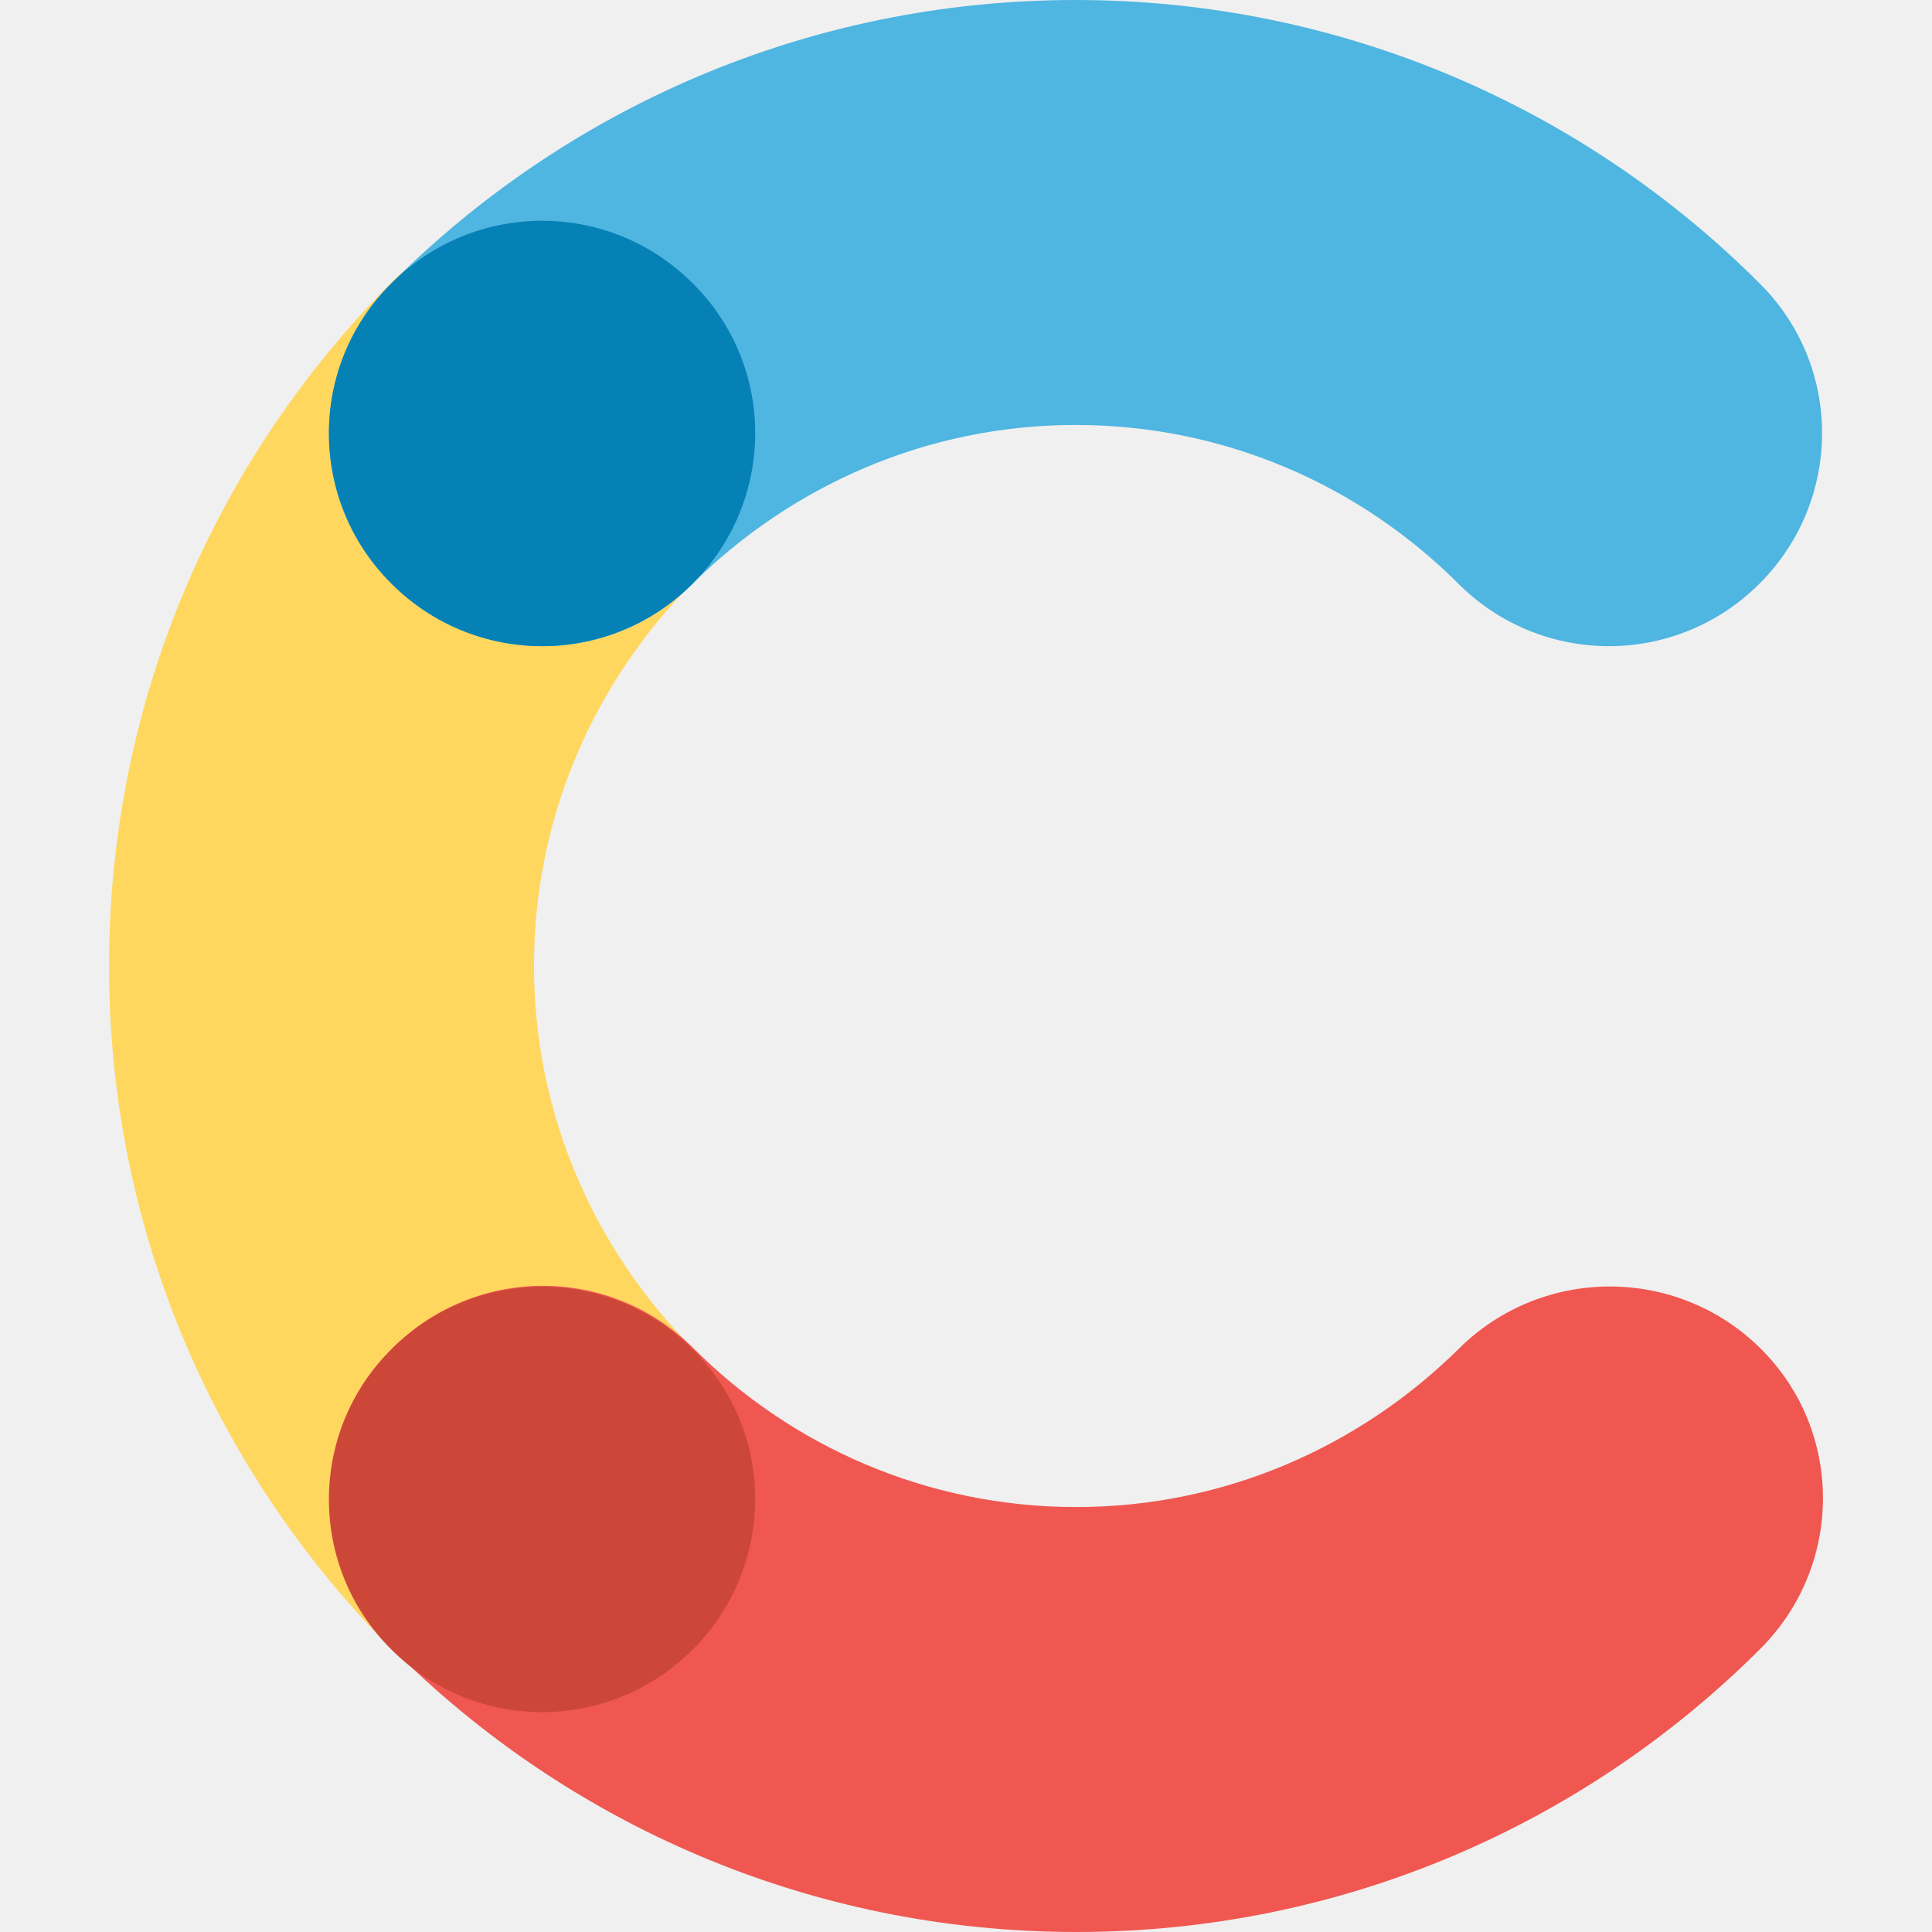
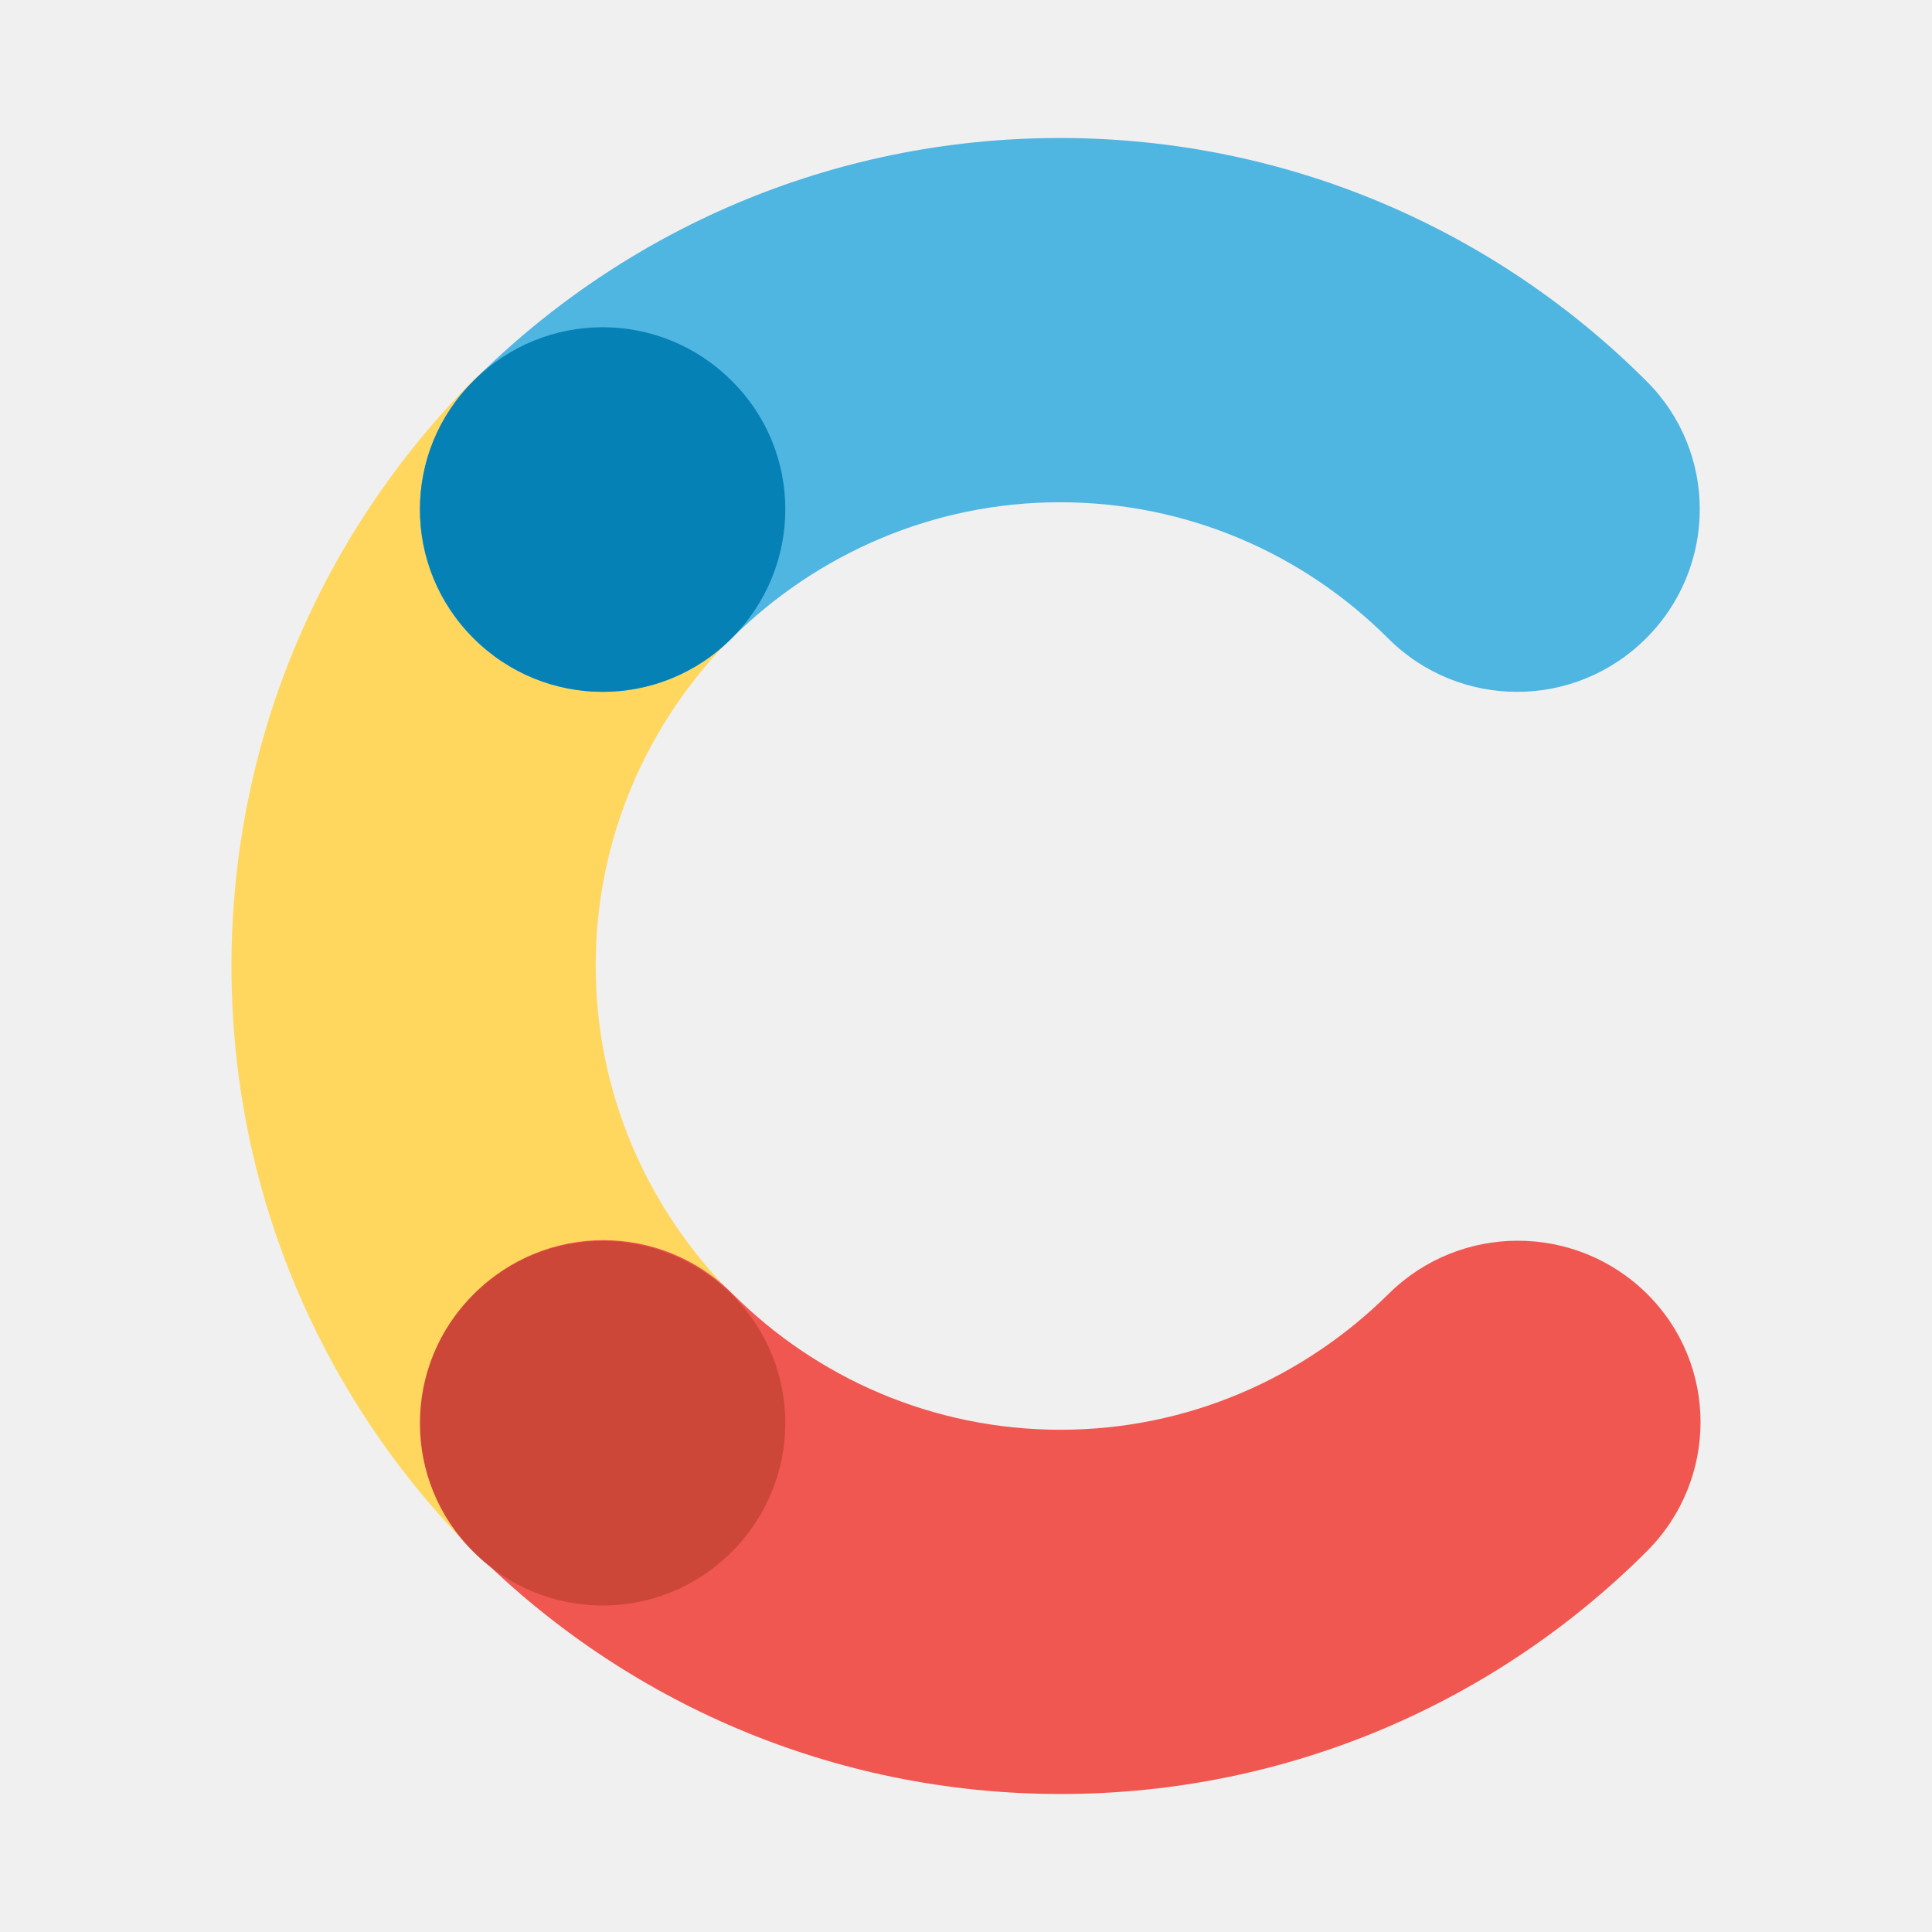
- <svg xmlns="http://www.w3.org/2000/svg" version="1.1" x="0px" y="0px" viewBox="0 0 28 28" xml:space="preserve" id="svg52" width="28" height="28">
+ <svg xmlns="http://www.w3.org/2000/svg" height="28" width="28" id="svg52" xml:space="preserve" viewBox="0 0 28 28" y="0px" x="0px" version="1.1">
  <defs id="defs56" />
-   <style type="text/css" id="style10">
+   <style id="style10" type="text/css">
	.st0{fill:#FFFFFF;}
	.st1{fill:#FFD75F;}
	.st2{fill:#4FB5E1;}
	.st3{fill:#F05751;}
	.st4{fill:#0681B6;}
	.st5{fill:#CD4739;}
</style>
-   <g id="Mark_w_x2F_o_shadow__x28_wht_x29_" transform="translate(-274,-89.3)">
+   <g transform="translate(-274,-89.3)" id="Mark_w_x2F_o_shadow__x28_wht_x29_">
    <g id="g49">
-       <g id="g47" transform="matrix(0.1299304,0,0,0.1299304,263.3668,77.69722)">
-         <path class="st1" d="m 159.1,239.7 v 0 c -10.9,-11 -17.7,-26 -17.7,-42.7 0,-16.7 6.8,-31.7 17.7,-42.7 v 0 c 9.3,-9.3 9.3,-24.3 0,-33.5 -9.3,-9.3 -24.3,-9.3 -33.6,0 C 106,140.4 94,167.3 94,197.1 c 0,29.8 12.1,56.7 31.6,76.2 9.3,9.3 24.3,9.3 33.6,0 9.2,-9.3 9.2,-24.3 -0.1,-33.6 0,0 0,0 0,0 z" id="path37" />
-         <path class="st2" d="m 159.1,154.4 v 0 c 11,-10.9 26.1,-17.7 42.7,-17.7 16.7,0 31.8,6.8 42.7,17.7 v 0 c 9.3,9.3 24.3,9.3 33.6,0 9.3,-9.3 9.3,-24.3 0,-33.5 -19.5,-19.5 -46.5,-31.6 -76.3,-31.6 -29.8,0 -56.8,12.1 -76.3,31.6 -9.3,9.3 -9.3,24.3 0,33.5 9.3,9.3 24.4,9.3 33.6,0 0,0 0,0 0,0 z" id="path39" />
-         <path class="st3" d="m 244.6,239.7 v 0 c -11,10.9 -26.1,17.7 -42.7,17.7 -16.7,0 -31.8,-6.8 -42.7,-17.7 v 0 c -9.3,-9.3 -24.3,-9.3 -33.6,0 -9.3,9.3 -9.3,24.3 0,33.5 19.5,19.5 46.5,31.6 76.3,31.6 29.8,0 56.8,-12.1 76.3,-31.6 9.3,-9.3 9.3,-24.3 0,-33.5 -9.3,-9.2 -24.3,-9.2 -33.6,0 0,0 0,0 0,0 z" id="path41" />
-         <path class="st4" d="m 159.1,154.4 c -9.3,9.3 -24.3,9.3 -33.6,0 -9.3,-9.3 -9.3,-24.3 0,-33.5 9.3,-9.3 24.3,-9.3 33.6,0 9.3,9.2 9.3,24.2 0,33.5 z" id="path43" />
-         <path class="st5" d="m 159.1,273.3 c -9.3,9.3 -24.3,9.3 -33.6,0 -9.3,-9.2 -9.3,-24.3 0,-33.5 9.3,-9.3 24.3,-9.3 33.6,0 9.3,9.2 9.3,24.2 0,33.5 z" id="path45" />
+       <g transform="matrix(0.8571429,0,0,0.8571429,41.14285,14.75714)" id="g60">
+         <g id="g47" transform="matrix(0.1299304,0,0,0.1299304,263.3668,77.69722)">
+           <path class="st1" d="m 159.1,239.7 v 0 c -10.9,-11 -17.7,-26 -17.7,-42.7 0,-16.7 6.8,-31.7 17.7,-42.7 v 0 c 9.3,-9.3 9.3,-24.3 0,-33.5 -9.3,-9.3 -24.3,-9.3 -33.6,0 C 106,140.4 94,167.3 94,197.1 c 0,29.8 12.1,56.7 31.6,76.2 9.3,9.3 24.3,9.3 33.6,0 9.2,-9.3 9.2,-24.3 -0.1,-33.6 0,0 0,0 0,0 z" id="path37" />
+           <path class="st2" d="m 159.1,154.4 v 0 c 11,-10.9 26.1,-17.7 42.7,-17.7 16.7,0 31.8,6.8 42.7,17.7 v 0 c 9.3,9.3 24.3,9.3 33.6,0 9.3,-9.3 9.3,-24.3 0,-33.5 -19.5,-19.5 -46.5,-31.6 -76.3,-31.6 -29.8,0 -56.8,12.1 -76.3,31.6 -9.3,9.3 -9.3,24.3 0,33.5 9.3,9.3 24.4,9.3 33.6,0 0,0 0,0 0,0 z" id="path39" />
+           <path class="st3" d="m 244.6,239.7 v 0 c -11,10.9 -26.1,17.7 -42.7,17.7 -16.7,0 -31.8,-6.8 -42.7,-17.7 v 0 c -9.3,-9.3 -24.3,-9.3 -33.6,0 -9.3,9.3 -9.3,24.3 0,33.5 19.5,19.5 46.5,31.6 76.3,31.6 29.8,0 56.8,-12.1 76.3,-31.6 9.3,-9.3 9.3,-24.3 0,-33.5 -9.3,-9.2 -24.3,-9.2 -33.6,0 0,0 0,0 0,0 z" id="path41" />
+           <path class="st4" d="m 159.1,154.4 c -9.3,9.3 -24.3,9.3 -33.6,0 -9.3,-9.3 -9.3,-24.3 0,-33.5 9.3,-9.3 24.3,-9.3 33.6,0 9.3,9.2 9.3,24.2 0,33.5 z" id="path43" />
+           <path class="st5" d="m 159.1,273.3 c -9.3,9.3 -24.3,9.3 -33.6,0 -9.3,-9.2 -9.3,-24.3 0,-33.5 9.3,-9.3 24.3,-9.3 33.6,0 9.3,9.2 9.3,24.2 0,33.5 z" id="path45" />
+         </g>
      </g>
    </g>
  </g>
</svg>
